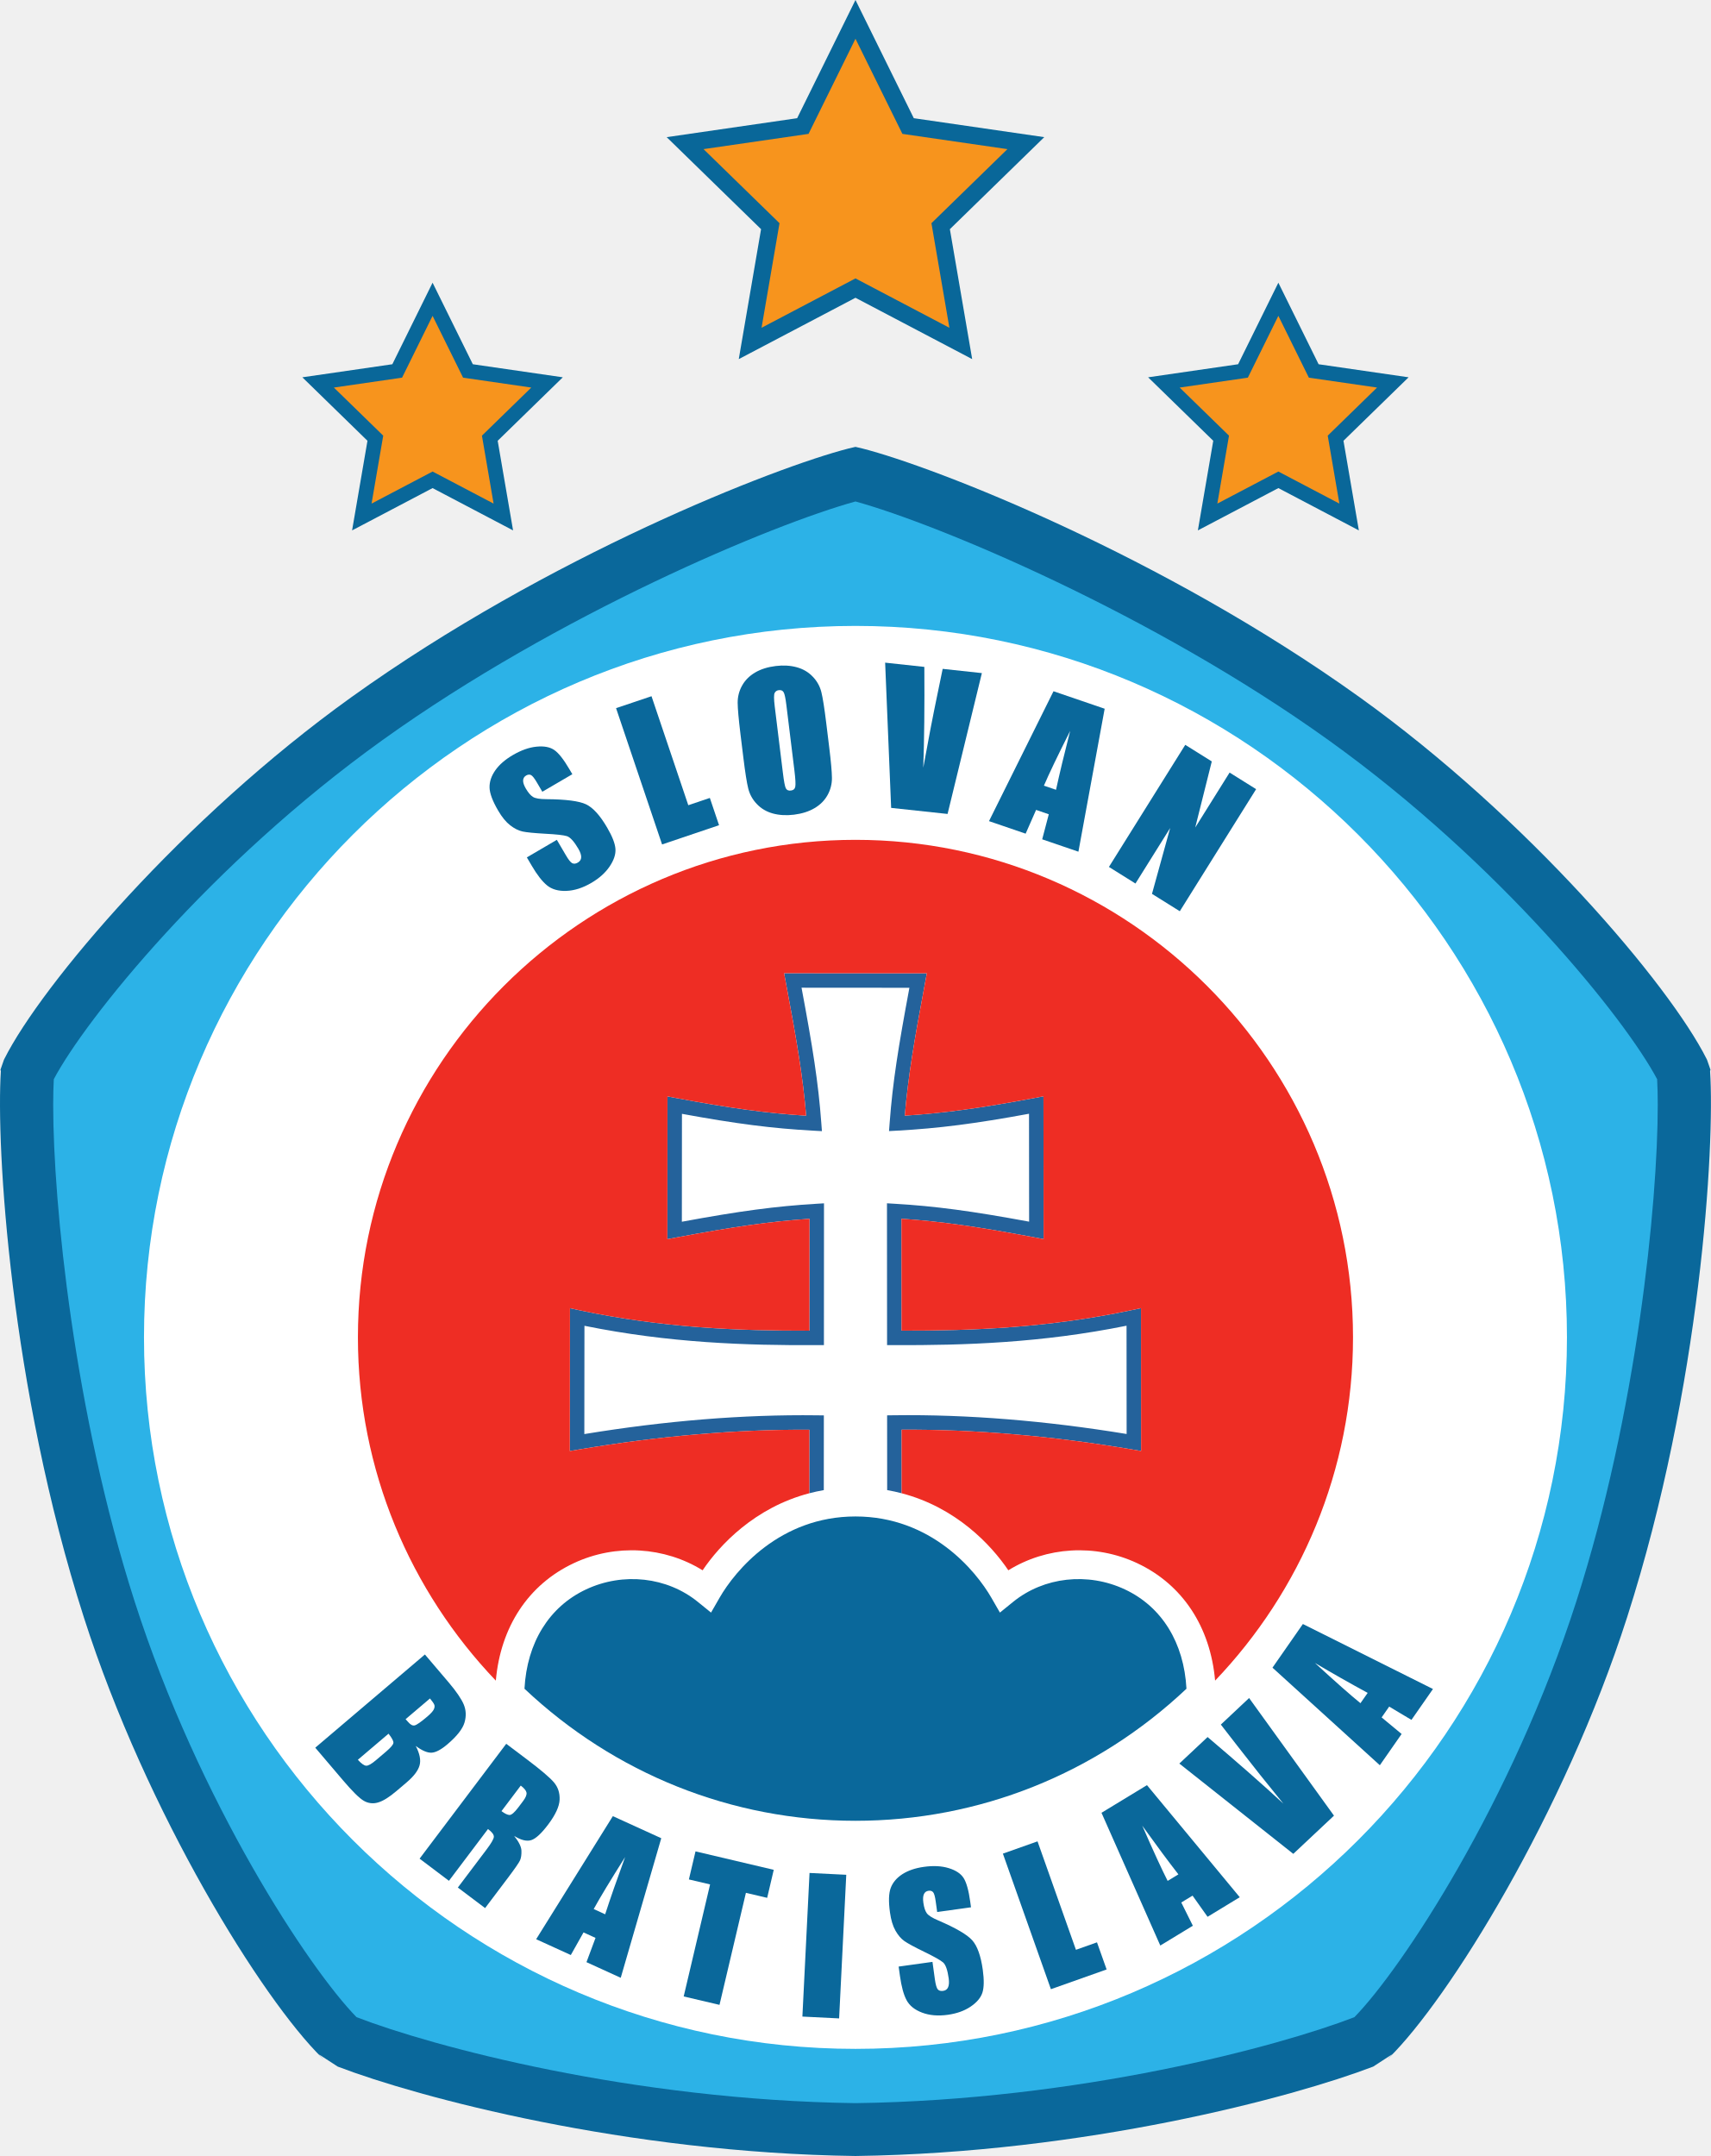
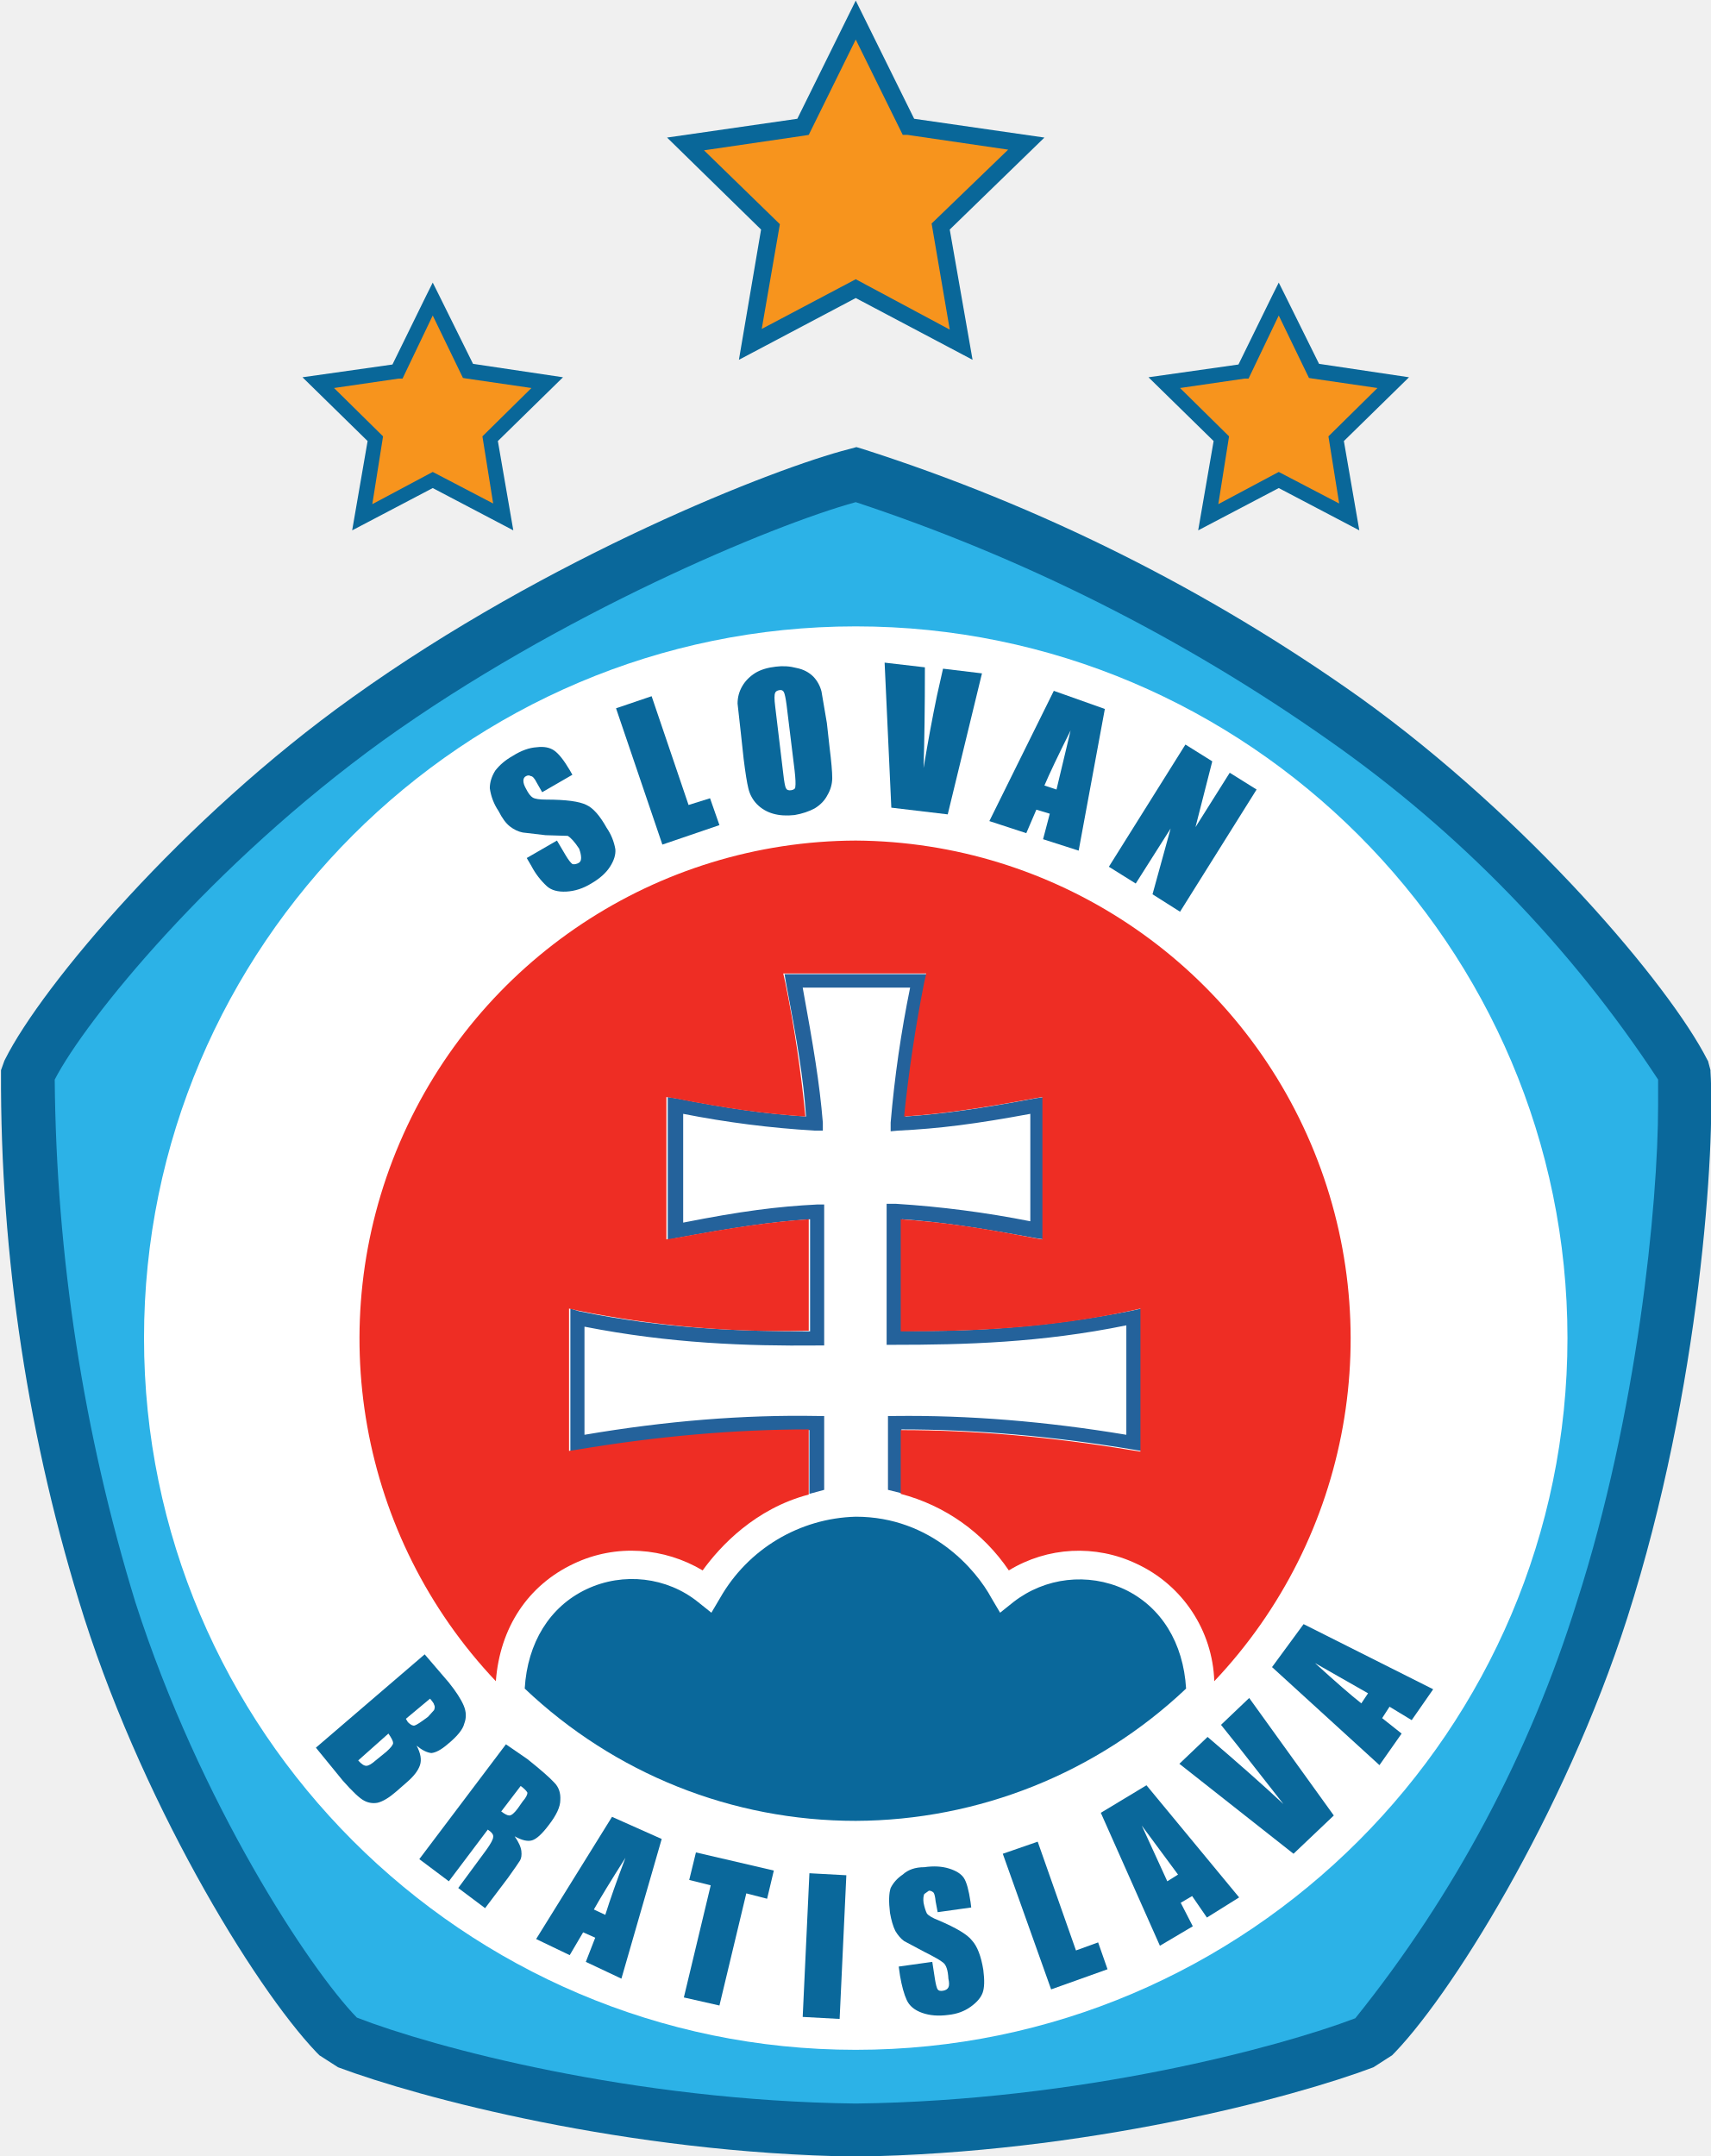
- <svg xmlns="http://www.w3.org/2000/svg" xml:space="preserve" viewBox="1 1 198.39 250">
+ <svg xmlns="http://www.w3.org/2000/svg" xmlns:xlink="http://www.w3.org/1999/xlink" xml:space="preserve" viewBox="1 1 198.4 250">
  <defs data-source="https://football-logos.cc">
+     <path id="b" d="m0 0-13.4 2-5 10.1-1 2-1-2-5-10.2L-38.8 0l9.7-9.5-2.3-13.3 12 6.3 12-6.3-2.3 13.3z" />
+     <path id="c" d="m0 0-9-4.8 1.6 10.1-7.3 7.2 9.6 1.4h.6L0 23.3 4.5 14l.6-.1 9.6-1.4-7.3-7.2L9-4.7z" />
    <clipPath id="a" clipPathUnits="userSpaceOnUse">
      <path d="M0 600h800V0H0Z" />
    </clipPath>
  </defs>
-   <g clip-path="url(#a)" transform="matrix(.77857 0 0 -.77857 -211.231 359.57)" data-source="https://football-logos.cc">
-     <path d="m0 0 .062.192-.51 1.468.034-.065-.108.222C-6.058 12.83-27.091 37.672-52.199 55.678c-29.35 21.049-63.137 34.251-74.045 37.04l-1.034.243-1.034-.243c-10.909-2.789-44.697-15.991-74.046-37.04-25.109-18.006-46.142-42.848-51.676-53.861l-.109-.222.035.065-.512-1.468.063-.192c-.729-11.137 1.366-47.086 12.357-81.361 9.395-29.301 26.606-56.895 35.416-65.548l.281-.277-.679.73s2.735-1.779 2.797-1.817c11.922-4.567 42.897-12.853 77.107-13.313 34.209.46 65.183 8.746 77.105 13.313.063.038 2.797 1.817 2.797 1.817l-.678-.73.282.277c8.808 8.653 26.019 36.247 35.415 65.548C-1.365-47.086.729-11.137 0 0" style="fill:#0a689b;fill-opacity:1;stroke:none;stroke-opacity:1" transform="translate(527.278 301.035)" />
-     <path d="M0 0c-9.595-29.91-26.001-54.713-33.056-61.933-11.292-4.361-41.002-12.357-74.308-12.805-33.308.448-63.018 8.444-74.31 12.805-7.055 7.22-23.461 32.023-33.055 61.933-9.001 28.068-12.123 59.199-12.123 73.958 0 1.442.035 2.688.092 3.802 4.702 8.905 23.321 32.125 48.958 50.511 26.209 18.795 58.088 32.129 70.438 35.534 12.348-3.405 44.227-16.739 70.436-35.534C-11.29 109.885 7.328 86.665 12.03 77.76c.059-1.114.092-2.36.092-3.802C12.122 59.199 9.001 28.068 0 0" style="fill:#2cb2e7;fill-opacity:1;stroke:none;stroke-opacity:1" transform="translate(507.364 222.059)" />
-     <path d="M0 0c58.362 0 105.964-47.599 105.964-105.96 0-58.364-47.602-105.967-105.964-105.967s-105.964 47.603-105.964 105.967C-105.964-47.599-58.362 0 0 0" style="fill:#fff;fill-opacity:1;fill-rule:nonzero;stroke:none" transform="translate(400 367.33)" />
-     <path d="m0 0-1.066.014C-11.992.15-23.632-.803-35.673-2.781c.002 2.026.013 14.06.017 16.126 12.66-2.566 24.11-2.931 34.59-2.88l1.075.005.012 21.116-1.145-.069c-6.034-.362-11.416-1.08-20.024-2.673.002 2.076.01 13.998.014 16.07 8.043-1.478 13.492-2.18 19.621-2.511l1.225-.068-.092 1.225c-.452 6.086-1.291 11.307-2.944 20.139 2.083 0 13.989-.012 16.065-.012-1.647-8.829-2.49-14.046-2.942-20.119l-.094-1.224 1.227.068c6.125.336 11.574 1.031 19.623 2.514.002-2.072.01-13.994.015-16.07-8.632 1.595-14.017 2.313-20.029 2.665L9.4 31.59l.015-21.12 1.073-.005c10.491-.037 21.949.332 34.592 2.893 0-2.062.01-14.104.013-16.126C33.047-.791 21.405.164 10.486.022L9.421.008l.008-11.135a26 26 0 0 0 2.154-.468l-.005 9.464c10.866.073 22.436-.92 34.412-2.953l1.26-.215-.018 21.275-1.303-.279c-12.54-2.677-23.913-3.091-34.361-3.074 0 1.787-.008 14.754-.011 16.668 5.76-.387 11.152-1.144 19.892-2.79l1.279-.24-.02 21.26-1.275-.24c-8.113-1.525-13.53-2.264-19.381-2.638.493 5.754 1.368 10.993 3.047 19.92l.239 1.276-21.261.022.241-1.281c1.684-8.932 2.558-14.178 3.049-19.945-5.858.372-11.274 1.108-19.38 2.634l-1.278.241-.015-21.262 1.279.24c8.721 1.643 14.107 2.403 19.891 2.793-.002-1.912-.012-14.875-.015-16.662-10.432-.02-21.794.383-34.361 3.065l-1.299.279-.021-21.271 1.261.216C-24.599-3.063-13.029-2.07-2.159-2.136l-.006-9.459q1.046.275 2.157.468z" style="fill:#24629b;fill-opacity:1;fill-rule:nonzero;stroke:none" transform="translate(395.291 249.748)" />
-     <path d="M0 0c6.261 2.933 13.525 2.438 19.184-1.065 2.567 3.806 7.788 9.353 15.891 11.475l.006 9.459c-10.87.066-22.439-.927-34.412-2.956l-1.261-.216.022 21.271 1.299-.28c12.566-2.681 23.928-3.084 34.36-3.064.003 1.787.014 14.75.015 16.662-5.784-.39-11.169-1.15-19.891-2.793l-1.278-.24.014 21.262 1.279-.242c8.105-1.525 13.521-2.261 19.379-2.633-.491 5.767-1.365 11.013-3.048 19.945l-.242 1.281 21.261-.022-.239-1.276c-1.679-8.927-2.554-14.166-3.047-19.921 5.852.374 11.269 1.114 19.381 2.639l1.275.24.02-21.26-1.279.24c-8.74 1.646-14.131 2.403-19.892 2.79.003-1.914.012-14.881.012-16.668 10.447-.017 21.82.396 34.36 3.074l1.304.278.017-21.274-1.26.215c-11.976 2.033-23.545 3.026-34.412 2.953l.005-9.464c8.105-2.122 13.324-7.669 15.892-11.475C70.373 2.438 77.638 2.933 83.898 0c6.756-3.167 10.907-9.478 11.614-17.495 12.713 13.312 20.538 31.332 20.538 51.121 0 40.814-33.288 74.101-74.101 74.101-40.815 0-74.102-33.287-74.102-74.101 0-19.791 7.825-37.811 20.539-51.123C-10.907-9.479-6.757-3.167 0 0" style="fill:#ee2d24;fill-opacity:1;stroke:none;stroke-opacity:1" transform="translate(358.05 227.743)" />
-     <path d="M0 0c-18.409 0-35.858 6.997-49.296 19.667.365 6.838 3.651 12.207 9.177 14.797 5.527 2.588 12.06 1.858 16.64-1.86l1.967-1.595 1.263 2.196c2.319 4.04 8.981 12.12 20.249 12.12v.001-.001c11.268 0 17.93-8.08 20.248-12.12l1.264-2.196 1.967 1.595c4.58 3.718 11.113 4.448 16.64 1.86 5.526-2.59 8.812-7.959 9.176-14.797C35.858 6.997 18.409 0 0 0" style="fill:#0a689b;fill-opacity:1;stroke:none;stroke-opacity:1" transform="translate(400 189.372)" />
-     <path d="m0 0-4.469-2.613-.802 1.366q-.561.961-.887 1.122-.323.161-.726-.069-.43-.255-.448-.739c-.011-.322.126-.726.403-1.204q.543-.928 1.069-1.246.512-.329 2.02-.335 4.328-.031 5.88-.765c1.03-.49 2.08-1.642 3.138-3.456.773-1.319 1.184-2.376 1.242-3.185q.087-1.205-.866-2.616-.956-1.411-2.716-2.442-1.93-1.129-3.725-1.195-1.794-.068-2.876.817c-.723.589-1.494 1.577-2.301 2.961l-.711 1.212 4.467 2.614 1.319-2.249q.605-1.043.968-1.228.366-.189.845.094c.321.189.485.451.493.795s-.132.76-.422 1.259C.259-10.014-.309-9.392-.8-9.228c-.501.159-1.578.275-3.232.362q-2.49.14-3.388.335-.896.198-1.834.919c-.626.486-1.227 1.216-1.799 2.2-.83 1.419-1.255 2.558-1.278 3.426-.019.868.265 1.719.855 2.562.592.846 1.459 1.598 2.601 2.269Q-7 3.942-5.326 4.104q1.674.168 2.638-.503.97-.665 2.259-2.871z" style="fill:#0a689b;fill-opacity:1;stroke:none;stroke-opacity:1" transform="translate(357.832 345.243)" />
-     <path d="m0 0 5.479-16.233 3.21 1.083 1.37-4.061-8.485-2.867-6.852 20.299z" style="fill:#0a689b;fill-opacity:1;stroke:none;stroke-opacity:1" transform="translate(369.622 356.86)" />
-     <path d="M0 0c-.122.984-.251 1.612-.396 1.874q-.214.394-.727.331-.432-.051-.62-.417-.188-.36.011-2.003l1.22-9.919c.15-1.238.292-1.99.429-2.269q.206-.414.757-.345c.376.048.596.241.657.59q.099.517-.13 2.389zm6.383-6.305q.393-3.202.406-4.556a5.1 5.1 0 0 0-.646-2.548q-.66-1.2-1.938-1.956c-.853-.507-1.88-.829-3.076-.98q-1.708-.206-3.135.18-1.427.393-2.391 1.411a5.04 5.04 0 0 0-1.28 2.307q-.321 1.288-.723 4.573l-.447 3.636q-.39 3.204-.405 4.551c-.006.899.207 1.75.647 2.549q.66 1.2 1.937 1.96 1.28.756 3.079.976c1.137.141 2.18.077 3.132-.181q1.43-.393 2.389-1.405a5.03 5.03 0 0 0 1.284-2.308c.214-.864.452-2.385.721-4.573Z" style="fill:#0a689b;fill-opacity:1;stroke:none;stroke-opacity:1" transform="translate(389.706 355.558)" />
-     <path d="m0 0-5.109-20.978-8.403.903-.895 21.631 5.838-.632q.061-8.902-.159-15.021 1.096 6.088 2.082 10.813l.809 3.916z" style="fill:#0a689b;fill-opacity:1;stroke:none;stroke-opacity:1" transform="translate(418.825 360.302)" />
-     <path d="M0 0q.777 3.577 2.105 8.771Q-.681 3.24-1.803.615Zm7.245 12.073L3.335-9.219l-5.394 1.844.981 3.73-1.89.65-1.556-3.538-5.458 1.866 9.607 19.344z" style="fill:#0a689b;fill-opacity:1;stroke:none;stroke-opacity:1" transform="translate(429.868 342.922)" />
-     <path d="m0 0-11.367-18.18-4.143 2.587 2.709 9.808-5.17-8.269-3.952 2.471 11.369 18.184 3.951-2.471-2.466-9.846 5.118 8.187z" style="fill:#0a689b;fill-opacity:1;stroke:none;stroke-opacity:1" transform="translate(459.67 343.017)" />
-     <path d="m0 0-3.632-3.086q.237-.258.365-.404.52-.62.973-.523.45.089 1.905 1.326.762.654.956 1.053.187.402.079.693Q.536-.651 0 0m-6.173-5.247-4.569-3.882q.778-.857 1.237-.886.457-.024 1.449.813l1.521 1.293c.7.598 1.06 1.029 1.089 1.3q.031.406-.727 1.362M-.756 6.55l3.541-4.16C3.903 1.07 4.646-.013 5.016-.867q.547-1.285.126-2.717c-.283-.96-1.129-2.033-2.541-3.237Q1.168-8.036.228-8.075c-.625-.026-1.408.304-2.345 1.001q.895-1.728.563-2.901t-1.928-2.528l-1.512-1.285q-1.655-1.406-2.768-1.709a2.62 2.62 0 0 0-2.096.258q-.984.56-3.122 3.08l-4.105 4.828z" style="fill:#0a689b;fill-opacity:1;stroke:none;stroke-opacity:1" transform="translate(336.63 207.59)" />
-     <path d="m0 0-2.87-3.804c.493-.373.886-.561 1.188-.575q.451-.013 1.304 1.113l.71.942q.614.812.522 1.284Q.758-.575 0 0m-2.164 6.225L.932 3.891Q4.025 1.556 4.935.486c.609-.713.893-1.573.851-2.588Q5.722-3.62 4.072-5.811c-1.003-1.328-1.843-2.101-2.51-2.311q-1.006-.325-2.543.623Q.067-8.807.1-9.691q.031-.89-.204-1.432-.242-.54-1.801-2.608l-3.406-4.513-4.059 3.059 4.29 5.687q1.035 1.373 1.071 1.861.035.488-.871 1.168l-5.817-7.713-4.371 3.3z" style="fill:#0a689b;fill-opacity:1;stroke:none;stroke-opacity:1" transform="translate(350.15 194.615)" />
-     <path d="M0 0q1.13 3.489 2.97 8.524Q-.336 3.284-1.706.783Zm8.355 11.329L2.319-9.458l-5.102 2.329 1.347 3.614-1.786.816-1.893-3.368-5.163 2.355 11.423 18.33z" style="fill:#0a689b;fill-opacity:1;stroke:none;stroke-opacity:1" transform="translate(362.72 175.446)" />
-     <path d="m0 0-.98-4.173-3.166.743-3.933-16.683-5.334 1.254 3.931 16.684-3.156.743.986 4.178z" style="fill:#0a689b;fill-opacity:1;stroke:none;stroke-opacity:1" transform="translate(387.828 182.07)" />
-     <path d="m0 0-1.064-21.391-5.47.272L-5.47.271z" style="fill:#0a689b;fill-opacity:1;stroke:none;stroke-opacity:1" transform="translate(398.628 181.331)" />
-     <path d="m0 0-5.037-.701-.218 1.573q-.152 1.104-.388 1.376c-.157.185-.389.255-.687.214-.326-.047-.555-.214-.686-.51-.129-.293-.155-.719-.08-1.265q.149-1.062.507-1.56.345-.502 1.712-1.083Q-.95-3.642.185-4.913q1.133-1.273 1.569-4.392c.209-1.508.187-2.647-.058-3.413q-.375-1.144-1.766-2.083c-.931-.624-2.057-1.023-3.377-1.208q-2.177-.304-3.836.322c-1.107.416-1.874 1.036-2.314 1.858-.436.815-.764 2.022-.987 3.613l-.194 1.388 5.04.701.356-2.583q.169-1.19.429-1.505.26-.309.8-.231.54.07.744.542.204.466.087 1.323c-.172 1.246-.453 2.042-.842 2.376q-.597.505-2.806 1.578c-1.478.717-2.462 1.256-2.957 1.603-.495.348-.934.868-1.325 1.551-.389.689-.661 1.59-.817 2.716-.226 1.629-.188 2.842.118 3.654.304.803.881 1.487 1.731 2.038.852.544 1.923.914 3.212 1.09q2.11.298 3.697-.193 1.586-.487 2.214-1.474c.418-.662.747-1.831.98-3.515z" style="fill:#0a689b;fill-opacity:1;stroke:none;stroke-opacity:1" transform="translate(417.206 176.487)" />
-     <path d="m0 0 5.721-16.152 3.134 1.113 1.435-4.039-8.298-2.941-7.151 20.191z" style="fill:#0a689b;fill-opacity:1;stroke:none;stroke-opacity:1" transform="translate(427.114 186.309)" />
-     <path d="M0 0q-2.247 2.893-5.38 7.25 2.479-5.68 3.779-8.222zm-4.679 13.289L9.138-3.403 4.344-6.319 2.11-3.168.43-4.187l1.722-3.464-4.848-2.948-8.758 19.771Z" style="fill:#0a689b;fill-opacity:1;stroke:none;stroke-opacity:1" transform="translate(448.094 181.392)" />
-     <path d="m0 0 12.642-17.519-6.06-5.69L-10.39-9.761l4.209 3.95c4.528-3.843 8.294-7.148 11.288-9.923a412 412 0 0 0-6.862 8.616l-2.453 3.163z" style="fill:#0a689b;fill-opacity:1;stroke:none;stroke-opacity:1" transform="translate(458.624 207.656)" />
-     <path d="M0 0a251 251 0 0 0-7.852 4.457Q-3.288.26-1.073-1.533zm-9.649 10.26L9.726.58 6.52-4.019 3.204-2.041 2.08-3.652l2.976-2.467-3.243-4.656-15.99 14.532Z" style="fill:#0a689b;fill-opacity:1;stroke:none;stroke-opacity:1" transform="translate(476.283 208.42)" />
-     <path d="m0 0-19.431 2.823c-.549 1.115-8.686 17.605-8.686 17.605s-8.138-16.49-8.687-17.605L-56.235 0l14.057-13.705c-.209-1.225-3.321-19.353-3.321-19.353s16.28 8.558 17.382 9.136l17.381-9.136s-3.113 18.128-3.322 19.353z" style="fill:#096799;fill-opacity:1;stroke:none;stroke-opacity:1" transform="translate(428.117 440.123)" />
-     <path d="M0 0s-10.646-5.594-13.987-7.352c.637 3.721 2.673 15.576 2.673 15.576l-11.315 11.03 14.974 2.175.664.097L0 35.693l6.99-14.167.664-.097 14.975-2.175c-2.704-2.634-11.316-11.03-11.316-11.03l2.674-15.576C10.646-5.594 0 0 0 0" style="fill:#f7941d;fill-opacity:1;stroke:none;stroke-opacity:1" transform="translate(400 419.085)" />
-     <path d="m0 0-13.402 1.946-5.014 10.159-.98 1.984-.98-1.984-5.013-10.159L-38.791 0l9.698-9.453-2.291-13.348 11.988 6.301 11.989-6.301-2.292 13.348z" style="fill:#096799;fill-opacity:1;stroke:none;stroke-opacity:1" transform="translate(482.378 404.356)" />
-     <path d="m0 0-9.087-4.774 1.736 10.118-7.348 7.162c2.903.423 9.59 1.393 9.59 1.393l.566.083S-1.3 20.556 0 23.186c1.299-2.63 4.542-9.204 4.542-9.204l.567-.083s6.687-.97 9.59-1.393L7.351 5.344 9.087-4.774z" style="fill:#f7941d;fill-opacity:1;stroke:none;stroke-opacity:1" transform="translate(462.982 390.322)" />
-     <path d="m0 0-13.402 1.946-5.014 10.159-.98 1.984-.98-1.984-5.013-10.159L-38.791 0l9.698-9.453-2.291-13.348 11.988 6.301 11.989-6.301-2.292 13.348C-8.951-8.726 0 0 0 0" style="fill:#096799;fill-opacity:1;stroke:none;stroke-opacity:1" transform="translate(356.412 404.356)" />
-     <path d="m0 0-9.087-4.774 1.736 10.118s-5.248 5.116-7.349 7.162c2.903.423 9.59 1.393 9.59 1.393l.567.083S-1.3 20.556 0 23.186c1.299-2.63 4.542-9.204 4.542-9.204l.567-.083s6.687-.97 9.59-1.393L7.35 5.344S8.592-1.884 9.086-4.774z" style="fill:#f7941d;fill-opacity:1;stroke:none;stroke-opacity:1" transform="translate(337.017 390.322)" />
+   <g clip-path="url(#a)" data-source="https://football-logos.cc" transform="matrix(.77857 0 0 -.77857 -211.2 359.6)">
+     <path d="M0 0v.2l-.4 1.5v-.1l-.1.2c-5.6 11-26.6 35.9-51.7 53.9a270 270 0 0 1-74 37l-1 .3-1.1-.3c-11-2.8-44.7-16-74-37-25.2-18-46.2-42.9-51.7-53.9l-.1-.2-.5-1.4V0a266 266 0 0 1 12.4-81.4c9.4-29.3 26.6-56.9 35.4-65.5l.3-.3-.7.7 2.8-1.8c12-4.5 43-12.8 77.1-13.3 34.2.5 65.2 8.8 77.1 13.3l2.8 1.8-.7-.7.3.3c8.8 8.6 26 36.2 35.4 65.5C-1.4-47 .7-11 0 0" style="fill:#0a689b;fill-opacity:1;stroke:none;stroke-opacity:1" transform="translate(527.3 301)" />
+     <path d="M0 0a188 188 0 0 0-33-62c-11.3-4.3-41-12.3-74.4-12.7-33.3.4-63 8.4-74.3 12.8-7 7.2-23.4 32-33 61.9a274 274 0 0 0-12 77.8c4.6 8.9 23.3 32 48.9 50.5 26.2 18.8 58 32.1 70.4 35.5a269 269 0 0 0 70.5-35.5 187 187 0 0 0 49-50.5V74C12.1 59.2 9 28 0 0" style="fill:#2cb2e7;fill-opacity:1;stroke:none;stroke-opacity:1" transform="translate(507.4 222)" />
+     <path d="M0 0c58.4 0 106-47.6 106-106 0-58.3-47.6-106-106-106s-106 47.7-106 106C-106-47.6-58.4 0 0 0" style="fill:#fff;fill-opacity:1;fill-rule:nonzero;stroke:none" transform="translate(400 367.3)" />
+     <path d="M0 0h-1q-16.5.3-34.7-2.8v16.1C-23 10.8-11.5 10.4-1 10.5h1v21h-1c-6-.3-11.4-1-20-2.7V45a145 145 0 0 1 19.6-2.5h1.2v1.2c-.5 6-1.4 11.3-3 20.1h16a174 174 0 0 1-2.9-20.1v-1.3l1.1.1c6.2.3 11.6 1 19.7 2.5V29a152 152 0 0 1-20 2.6H9.3v-21h1c10.6 0 22 .3 34.7 2.9V-2.8Q27 .2 10.5 0h-1v-11l2-.5V-2Q28-2 46-5l1.2-.2V16l-1.3-.3a159 159 0 0 0-34.3-3v16.6c5.7-.4 11.1-1.2 19.8-2.8l1.3-.2v21.2l-1.3-.2c-8-1.5-13.5-2.3-19.3-2.7.4 5.8 1.3 11 3 20l.2 1.2H-5.9l.2-1.2c1.7-9 2.6-14.2 3-20-5.8.4-11.2 1.1-19.3 2.7l-1.3.2V26.2l1.3.3c8.7 1.6 14 2.4 19.9 2.8V12.6c-10.5 0-21.8.4-34.4 3l-1.3.4V-5.3l1.2.2q18.1 3 34.4 3v-9.5L0-11z" style="fill:#24629b;fill-opacity:1;fill-rule:nonzero;stroke:none" transform="translate(395.3 249.7)" />
+     <path d="M0 0c6.3 3 13.5 2.4 19.2-1C21.8 2.6 27 8.2 35 10.3V20Q18.5 20 .6 17l-1.3-.2V38l1.3-.3a153 153 0 0 1 34.4-3v16.6c-5.8-.4-11.2-1.2-19.9-2.8l-1.3-.2v21.2l1.3-.2c8.1-1.6 13.5-2.3 19.4-2.7a191 191 0 0 1-3 20l-.3 1.3h21.3l-.3-1.3a219 219 0 0 1-3-20c5.8.4 11.3 1.2 19.4 2.7l1.2.2V48.3l-1.2.2c-8.8 1.7-14.1 2.4-19.9 2.8V34.6c10.5 0 21.8.4 34.4 3.1l1.3.3V16.7l-1.3.2q-18 3-34.4 3v-9.5A28 28 0 0 0 64.8-1a20 20 0 0 0 19 1 20 20 0 0 0 11.6-17.5A74.2 74.2 0 0 1 42 107.7 74.2 74.2 0 0 1-11.6-17.5C-11-9.5-6.8-3.2 0 0" style="fill:#ee2d24;fill-opacity:1;stroke:none;stroke-opacity:1" transform="translate(358 227.7)" />
+     <path d="M0 0c-18.4 0-35.9 7-49.3 19.7.4 6.8 3.7 12.2 9.2 14.8s12 1.8 16.6-1.9l2-1.6 1.3 2.2A24 24 0 0 0 0 45.3c11.3 0 18-8 20.2-12.1l1.3-2.2 2 1.6A16 16 0 0 0 40 34.5c5.5-2.6 8.8-8 9.2-14.8A72 72 0 0 0 0 0" style="fill:#0a689b;fill-opacity:1;stroke:none;stroke-opacity:1" transform="translate(400 189.4)" />
+     <path d="m0 0-4.5-2.6-.8 1.4q-.5 1-.9 1-.3.2-.7 0t-.4-.7.4-1.2q.5-1 1-1.3t2-.3q4.4 0 6-.8 1.5-.7 3-3.4a8 8 0 0 0 1.3-3.2q.1-1.2-.8-2.6t-2.8-2.5Q1-17.3-.9-17.4t-2.9.8a11 11 0 0 0-2.3 3l-.7 1.2 4.5 2.6L-1-12q.6-1 1-1.3.3-.1.8.1t.5.8T1-11Q0-9.5-.7-9.1L-4-9l-3.4.4q-1 .2-1.9.9T-11-5.4A8 8 0 0 0-12.3-2q0 1.3.8 2.6 1 1.3 2.6 2.2Q-7 4-5.3 4.1q1.6.2 2.6-.5T-.4.7z" style="fill:#0a689b;fill-opacity:1;stroke:none;stroke-opacity:1" transform="translate(357.8 345.2)" />
+     <path d="m0 0 5.5-16.2 3.2 1 1.4-4-8.5-2.9-6.9 20.3z" style="fill:#0a689b;fill-opacity:1;stroke:none;stroke-opacity:1" transform="translate(369.6 356.9)" />
+     <path d="M0 0q-.2 1.5-.4 1.9t-.7.3-.6-.4q-.2-.4 0-2l1.2-10q.2-1.8.4-2.2t.8-.3.6.5q.1.6-.1 2.4zm6.4-6.3q.4-3.2.4-4.6a5 5 0 0 0-.7-2.5q-.6-1.2-1.9-2-1.3-.7-3-1-1.8-.2-3.2.2t-2.4 1.4a5 5 0 0 0-1.3 2.4Q-6-11.2-6.4-8l-.4 3.7-.5 4.5q0 1.4.7 2.6t2 2q1.2.7 3 .9a8 8 0 0 0 3.1-.2Q3 5.2 4 4.2A5 5 0 0 0 5.2 2L6-2.7Z" style="fill:#0a689b;fill-opacity:1;stroke:none;stroke-opacity:1" transform="translate(389.7 355.6)" />
+     <path d="m0 0-5.1-21-8.4 1-1 21.6 6-.7q0-8.9-.2-15 1 6 2 10.8l.9 4z" style="fill:#0a689b;fill-opacity:1;stroke:none;stroke-opacity:1" transform="translate(418.8 360.3)" />
+     <path d="m0 0 2.1 8.8Q-.7 3.2-1.8.6Zm7.2 12L3.3-9.1-2-7.4l1 3.8-2 .6-1.5-3.5-5.5 1.8 9.6 19.4z" style="fill:#0a689b;fill-opacity:1;stroke:none;stroke-opacity:1" transform="translate(429.9 343)" />
+     <path d="m0 0-11.4-18.2-4.1 2.6 2.7 9.8L-18-14l-4 2.5 11.4 18.2 4-2.5-2.5-9.8L-4 2.5z" style="fill:#0a689b;fill-opacity:1;stroke:none;stroke-opacity:1" transform="translate(459.7 343)" />
+     <path d="m0 0-3.6-3 .3-.5q.6-.6 1-.5t2 1.3l.9 1q.2.5 0 .8 0 .2-.6.9m-6.2-5.2-4.5-4q.7-.8 1.2-.8t1.4.8l1.6 1.3q1 .9 1 1.3t-.7 1.4M-.8 6.6l3.6-4.2Q4.4.4 5-1t.1-2.7Q4.8-5 2.6-6.8 1.2-8 .2-8.1-.8-8-2-7q.9-1.7.5-2.9t-1.9-2.5L-5-13.8q-1.6-1.4-2.8-1.7a3 3 0 0 0-2 .3q-1 .5-3.2 3l-4 4.9z" style="fill:#0a689b;fill-opacity:1;stroke:none;stroke-opacity:1" transform="translate(336.6 207.6)" />
+     <path d="m0 0-2.9-3.8q.8-.6 1.2-.6.5 0 1.3 1.1l.7 1Q1-1.5 1-1q-.2.4-1 1m-2.2 6.2L1 4Q4 1.6 5 .5q1-1 .9-2.6 0-1.5-1.7-3.7-1.5-2-2.5-2.3t-2.6.6Q0-8.8.1-9.7t-.2-1.4-1.8-2.6l-3.4-4.5-4 3 4.2 5.7q1 1.4 1 1.9.1.5-.8 1.1l-5.8-7.7-4.4 3.3z" style="fill:#0a689b;fill-opacity:1;stroke:none;stroke-opacity:1" transform="translate(350.1 194.6)" />
+     <path d="M0 0q1.1 3.5 3 8.5Q-.3 3.3-1.7.8Zm8.4 11.3-6-20.8L-2.9-7l1.4 3.6-1.8.8-2-3.4-5 2.4L1 14.6z" style="fill:#0a689b;fill-opacity:1;stroke:none;stroke-opacity:1" transform="translate(362.7 175.4)" />
+     <path d="m0 0-1-4.2-3.1.8-4-16.7-5.3 1.2 4 16.7-3.2.8 1 4.1z" style="fill:#0a689b;fill-opacity:1;stroke:none;stroke-opacity:1" transform="translate(387.8 182)" />
+     <path d="m0 0-1-21.4-5.5.3 1 21.4z" style="fill:#0a689b;fill-opacity:1;stroke:none;stroke-opacity:1" transform="translate(398.6 181.3)" />
+     <path d="m0 0-5-.7-.3 1.6q-.1 1-.3 1.3-.3.3-.7.3L-7 2q-.2-.5-.1-1.3.2-1 .5-1.6.4-.5 1.7-1 4-1.7 5-3 1.2-1.3 1.7-4.4.3-2.3-.1-3.4t-1.8-2.1-3.3-1.2q-2.2-.3-3.9.3t-2.3 1.9-1 3.6l-.2 1.4 5 .7.4-2.6q.2-1.2.4-1.5t.8-.2.8.5 0 1.3q-.1 1.9-.8 2.4-.6.5-2.8 1.6L-10-5q-.7.5-1.3 1.5-.5 1-.8 2.7-.3 2.5.1 3.7.6 1.2 1.8 2Q-9 6-7 6q2.1.3 3.7-.2t2.2-1.4 1-3.6z" style="fill:#0a689b;fill-opacity:1;stroke:none;stroke-opacity:1" transform="translate(417.2 176.5)" />
+     <path d="m0 0 5.7-16.2L9-15l1.4-4L2-22-5.2-1.8z" style="fill:#0a689b;fill-opacity:1;stroke:none;stroke-opacity:1" transform="translate(427.1 186.3)" />
+     <path d="m0 0-5.4 7.3L-1.6-1zm-4.7 13.3L9.1-3.4l-4.8-3-2.2 3.2-1.7-1 1.8-3.5-4.9-2.9-8.8 19.8Z" style="fill:#0a689b;fill-opacity:1;stroke:none;stroke-opacity:1" transform="translate(448 181.4)" />
+     <path d="m0 0 12.6-17.5-6-5.7-17 13.4 4.2 4q6.8-5.8 11.3-10L-1.8-7l-2.4 3z" style="fill:#0a689b;fill-opacity:1;stroke:none;stroke-opacity:1" transform="translate(458.6 207.7)" />
+     <path d="m0 0-7.9 4.5Q-3.3.3-1-1.5zm-9.6 10.3L9.7.6 6.5-4 3.2-2 2.1-3.7 5-6l-3.3-4.7-16 14.6Z" style="fill:#0a689b;fill-opacity:1;stroke:none;stroke-opacity:1" transform="translate(476.3 208.4)" />
+     <path d="m0 0-19.4 2.8-8.7 17.6-8.7-17.6L-56.2 0l14-13.7-3.3-19.4 17.4 9.2 17.4-9.2-3.4 19.4z" style="fill:#096799;fill-opacity:1;stroke:none;stroke-opacity:1" transform="translate(428.1 440.1)" />
+     <path d="m0 0-14-7.4 2.7 15.6-11.3 11 15 2.2.6.1 7 14.2 7-14.2h.7l15-2.2-11.4-11L14-7.5z" style="fill:#f7941d;fill-opacity:1;stroke:none;stroke-opacity:1" transform="translate(400 419)" />
+     <use xlink:href="#b" style="fill:#096799;fill-opacity:1;stroke:none;stroke-opacity:1" transform="translate(482.4 404.4)" />
+     <use xlink:href="#c" style="fill:#f7941d;fill-opacity:1;stroke:none;stroke-opacity:1" transform="translate(463 390.3)" />
+     <use xlink:href="#b" style="fill:#096799;fill-opacity:1;stroke:none;stroke-opacity:1" transform="translate(356.4 404.4)" />
+     <use xlink:href="#c" style="fill:#f7941d;fill-opacity:1;stroke:none;stroke-opacity:1" transform="translate(337 390.3)" />
  </g>
</svg>
